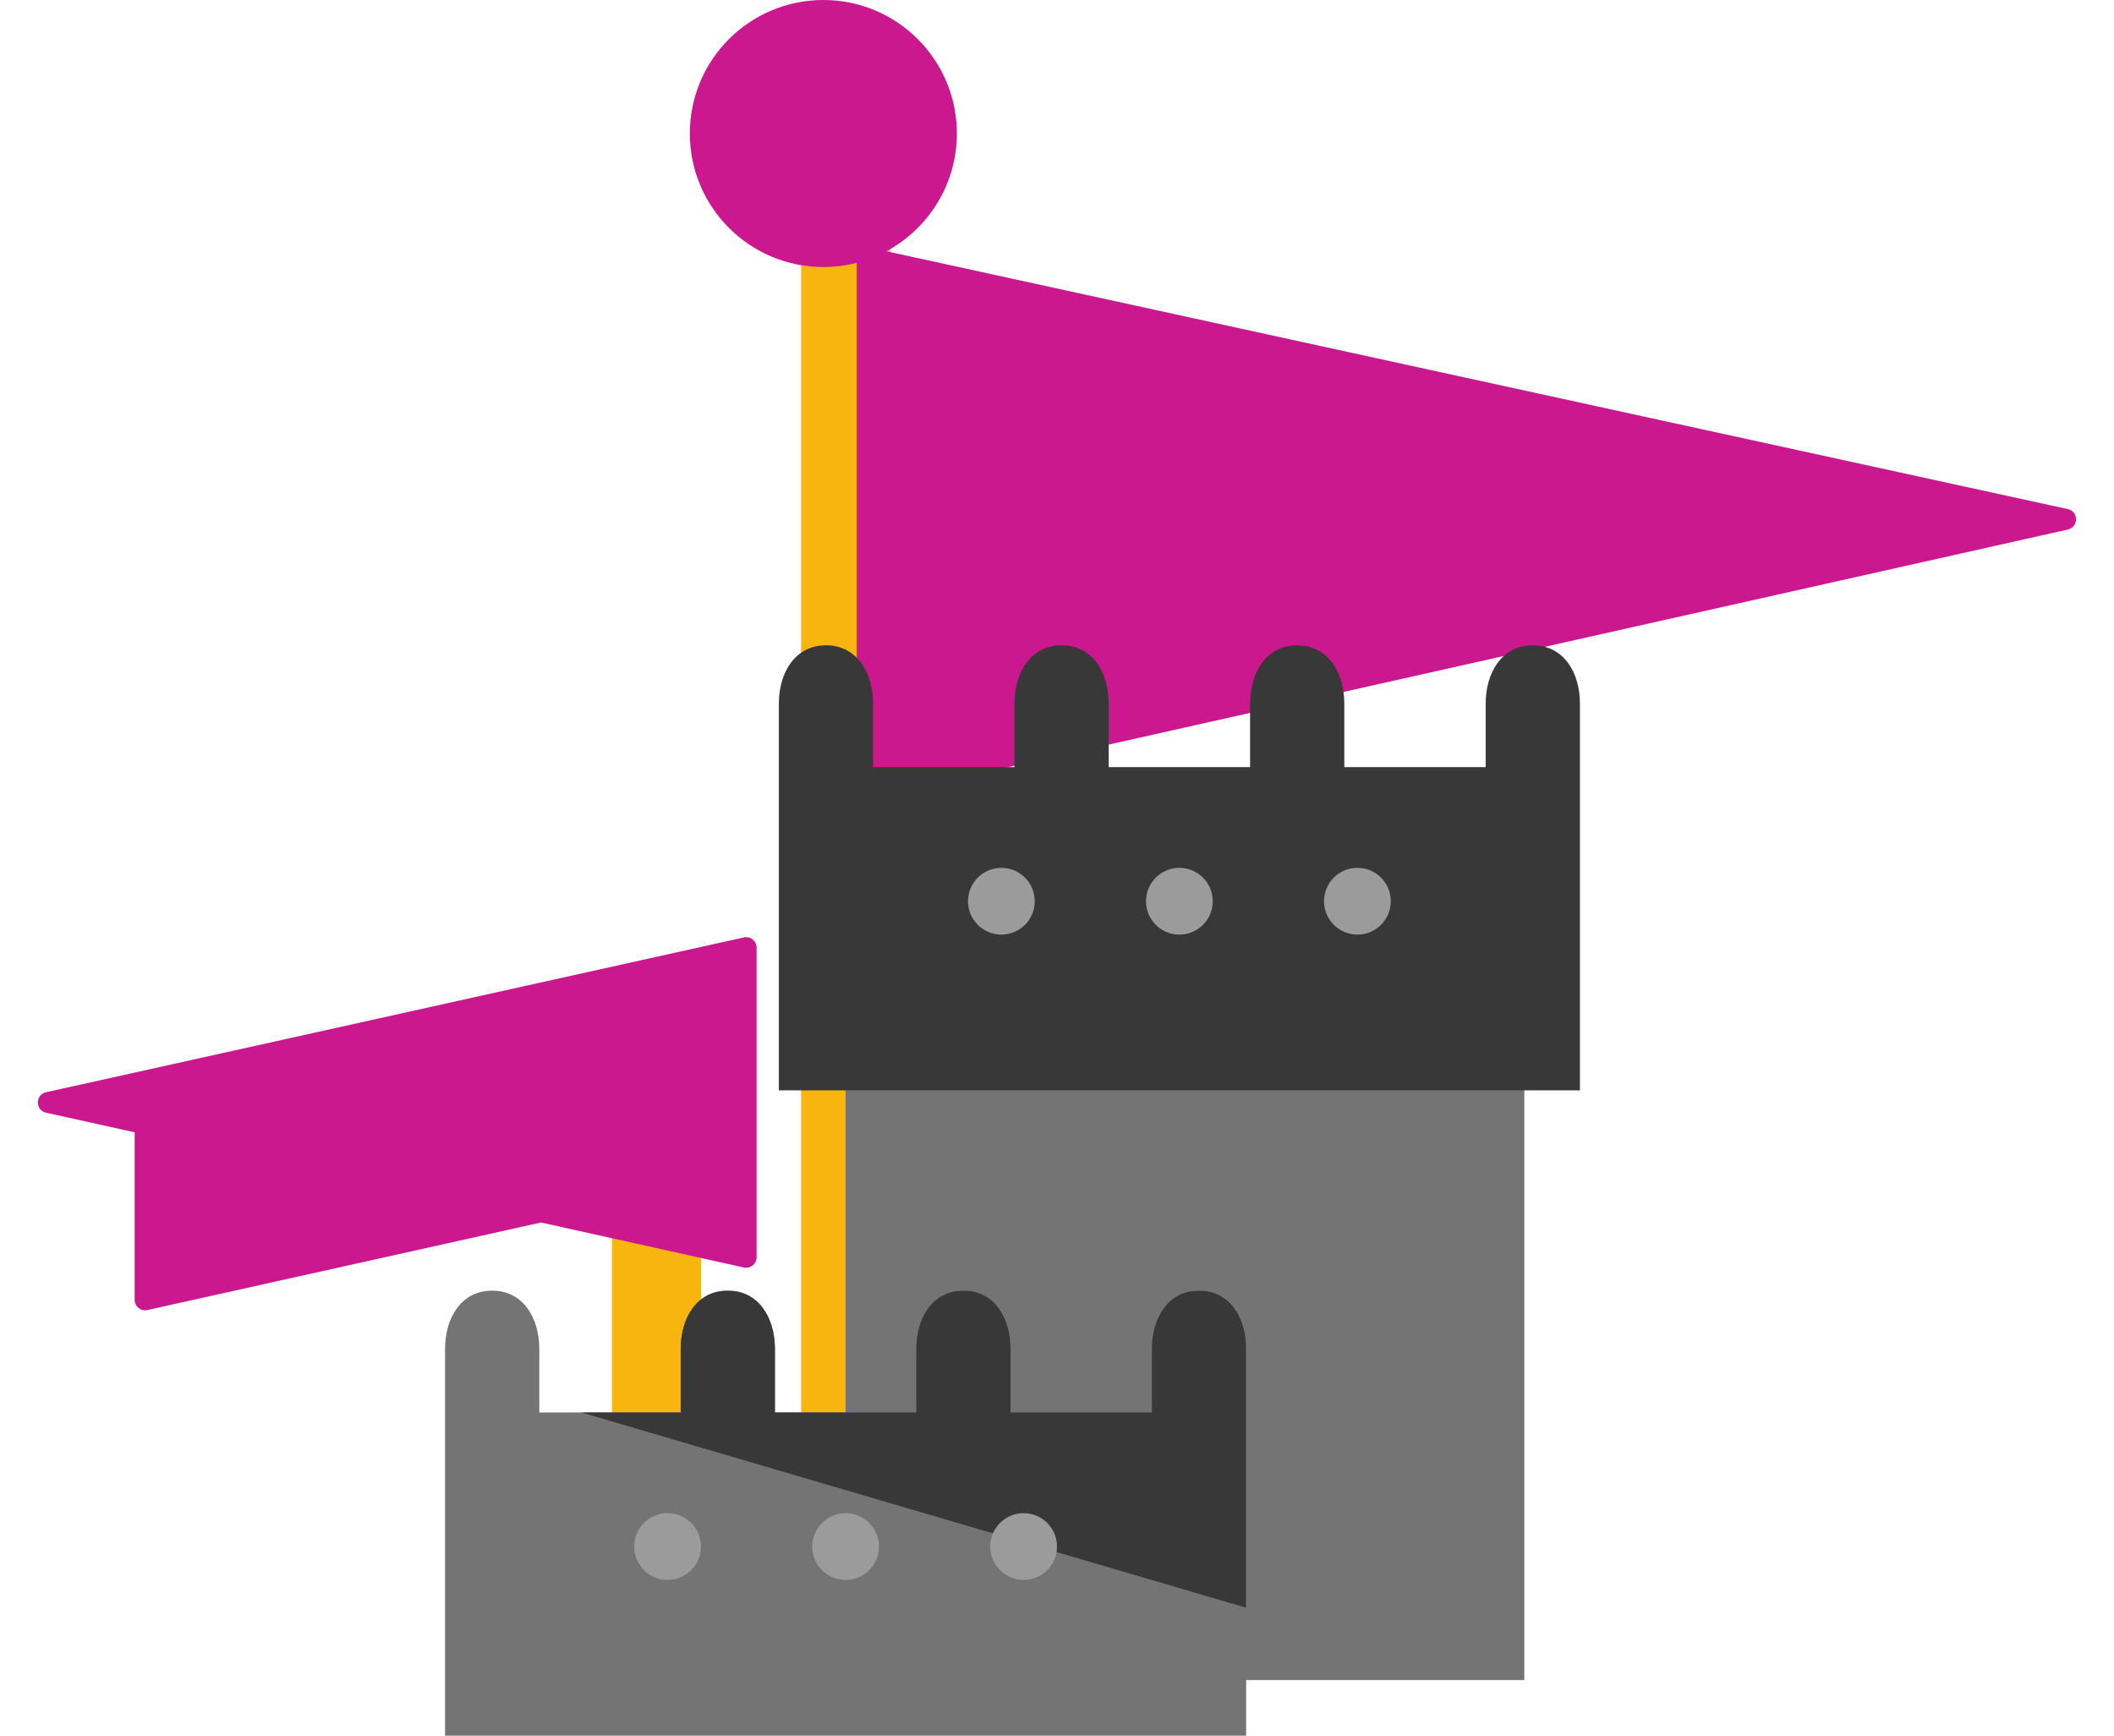
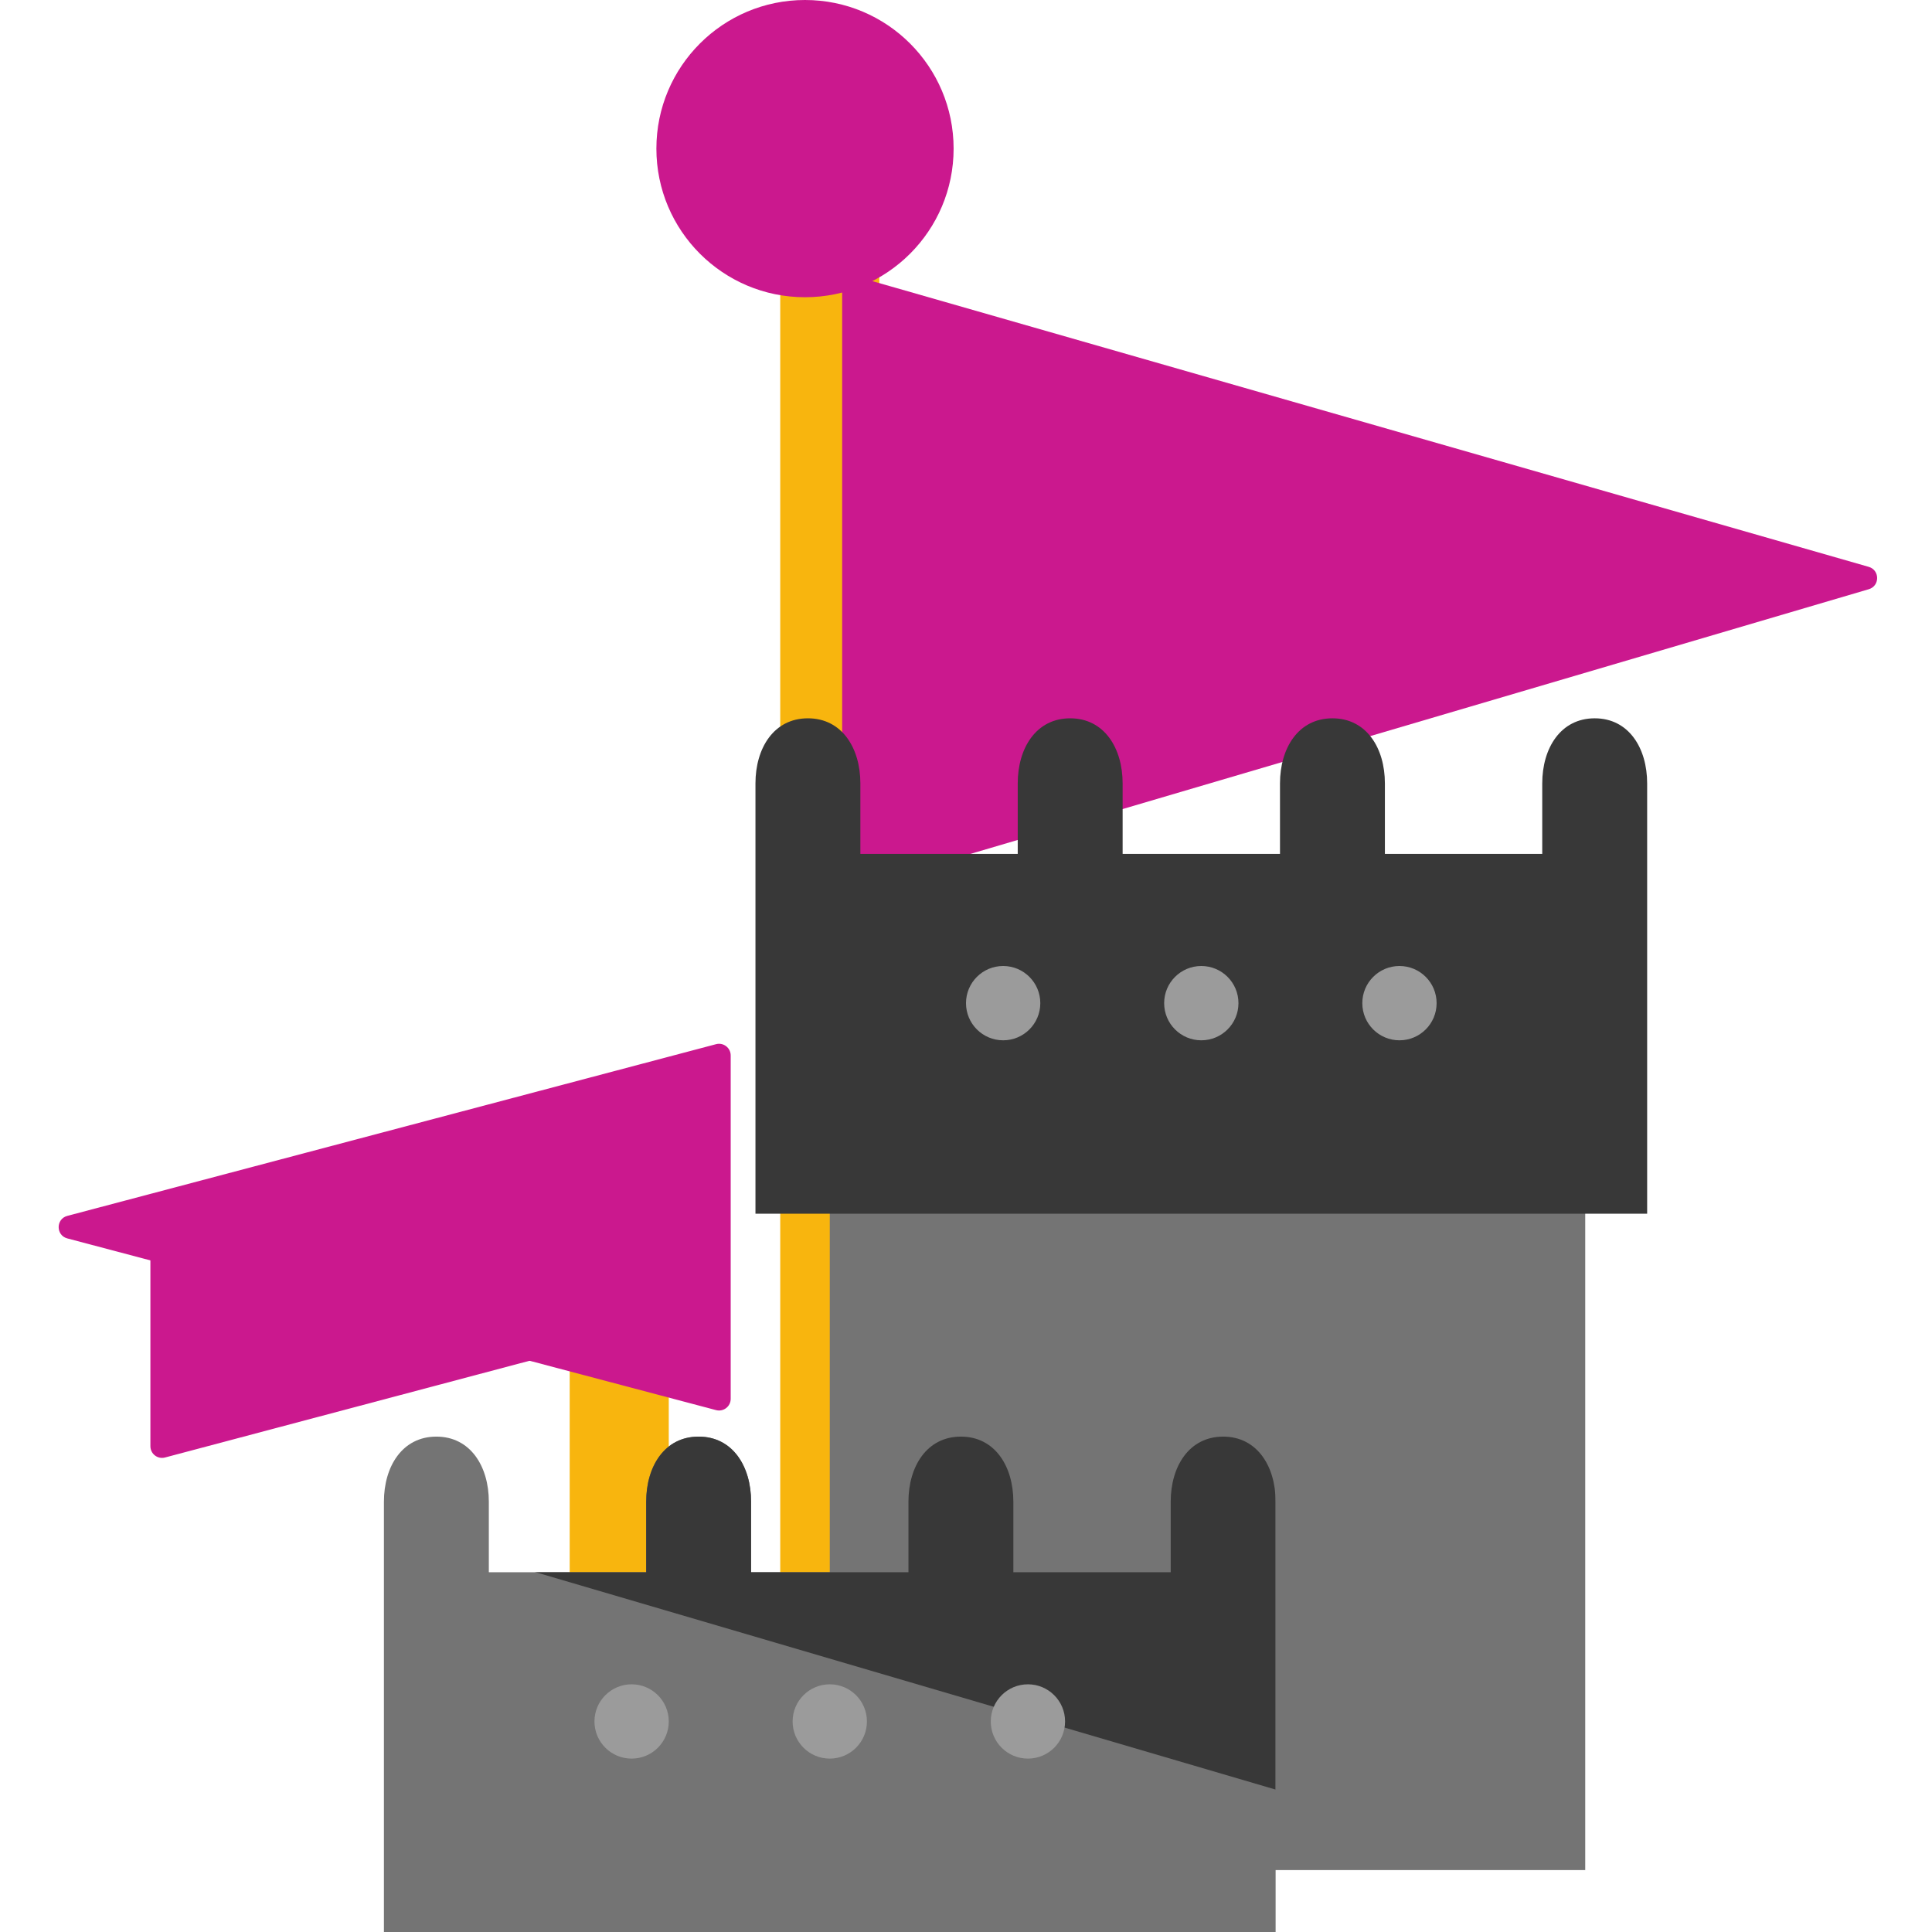
- <svg xmlns="http://www.w3.org/2000/svg" width="190" height="156" viewBox="0 0 190 156" fill="none">
-   <path d="M80 127V21.664C80 20.211 78.4 19 76 19C73.6 19 72 20.211 72 21.664V127H80Z" fill="#F8B50E" />
-   <path d="M63 145V103.061C63 102.482 61.4 102 59 102C56.6 102 55 102.482 55 103.061V145H63Z" fill="#F8B50E" />
-   <path d="M74 24C80.627 24 86 18.627 86 12C86 5.373 80.627 0 74 0C67.373 0 62 5.373 62 12C62 18.627 67.373 24 74 24Z" fill="#CB188E" />
-   <path d="M78.141 22.249C77.555 22.121 77 22.568 77 23.168V70.825C77 71.427 77.559 71.875 78.147 71.743L185.85 47.593C186.833 47.372 186.829 45.97 185.845 45.755L78.141 22.249Z" fill="#CB188E" />
-   <path d="M66.855 84.254C67.443 84.124 68 84.571 68 85.172V113C68 113.602 67.443 114.049 66.855 113.919L4.14 100.005C3.157 99.787 3.157 98.386 4.14 98.168L66.855 84.254Z" fill="#CB188E" />
-   <path d="M13.243 97.606C12.656 97.478 12.101 97.925 12.101 98.525V116.827C12.101 117.429 12.659 117.876 13.247 117.745L54.823 108.496C55.807 108.277 55.804 106.873 54.819 106.658L13.243 97.606Z" fill="#CB188E" />
-   <rect x="76" y="86" width="61" height="65" fill="#747474" />
-   <path d="M142 68.949V63.255C142 60.409 140.518 58 137.765 58C135.012 58 133.529 60.409 133.529 63.255V68.949H120.824V63.255C120.824 60.409 119.341 58 116.588 58C113.835 58 112.353 60.409 112.353 63.255V68.949H99.647V63.255C99.647 60.409 98.165 58 95.412 58C92.659 58 91.177 60.409 91.177 63.255V68.949H78.471V63.255C78.471 60.409 76.988 58 74.235 58C71.482 58 70 60.409 70 63.255V68.949L70 98H78.471H106H133.529H142V68.949Z" fill="#383838" />
-   <path d="M122 84C123.657 84 125 82.657 125 81C125 79.343 123.657 78 122 78C120.343 78 119 79.343 119 81C119 82.657 120.343 84 122 84Z" fill="#9B9B9B" />
-   <path d="M106 84C107.657 84 109 82.657 109 81C109 79.343 107.657 78 106 78C104.343 78 103 79.343 103 81C103 82.657 104.343 84 106 84Z" fill="#9B9B9B" />
-   <path d="M90 84C91.657 84 93 82.657 93 81C93 79.343 91.657 78 90 78C88.343 78 87 79.343 87 81C87 82.657 88.343 84 90 84Z" fill="#9B9B9B" />
-   <path d="M112 126.949V121.255C112 118.409 110.518 116 107.765 116C105.012 116 103.529 118.409 103.529 121.255V126.949H90.824V121.255C90.824 118.409 89.341 116 86.588 116C83.835 116 82.353 118.409 82.353 121.255V126.949H69.647V121.255C69.647 118.409 68.165 116 65.412 116C62.659 116 61.176 118.409 61.176 121.255V126.949H48.471V121.255C48.471 118.409 46.988 116 44.235 116C41.482 116 40 118.409 40 121.255V126.949L40 156H112V126.949Z" fill="#747474" />
-   <mask id="mask0_805_1393" style="mask-type:alpha" maskUnits="userSpaceOnUse" x="40" y="116" width="72" height="40">
-     <path d="M112 126.949V121.255C112 118.409 110.518 116 107.765 116C105.012 116 103.529 118.409 103.529 121.255V126.949H90.824V121.255C90.824 118.409 89.341 116 86.588 116C83.835 116 82.353 118.409 82.353 121.255V126.949H69.647V121.255C69.647 118.409 68.165 116 65.412 116C62.659 116 61.176 118.409 61.176 121.255V126.949H48.471V121.255C48.471 118.409 46.988 116 44.235 116C41.482 116 40 118.409 40 121.255V126.949L40 156H112V126.949Z" fill="#545454" />
+ <svg xmlns="http://www.w3.org/2000/svg" width="156" height="156" viewBox="0 0 156 156" fill="none">
+   <path d="M71 127V21.664C71 20.211 69.4 19 67 19C64.6 19 63 20.211 63 21.664V127H71Z" fill="#F8B50E" />
+   <path d="M54 145V103.061C54 102.482 52.4 102 50 102C47.6 102 46 102.482 46 103.061V145H54Z" fill="#F8B50E" />
+   <path d="M65 24C71.627 24 77 18.627 77 12C77 5.373 71.627 0 65 0C58.373 0 53 5.373 53 12C53 18.627 58.373 24 65 24Z" fill="#CB188E" />
+   <path d="M69.2 22.344C68.599 22.172 68 22.623 68 23.249V70.742C68 71.37 68.604 71.822 69.207 71.644L150.895 47.577C151.799 47.311 151.794 46.03 150.889 45.77L69.2 22.344Z" fill="#CB188E" />
+   <path d="M57.818 84.313C58.415 84.155 59 84.605 59 85.222V112.951C59 113.568 58.415 114.018 57.818 113.86L5.436 99.996C4.503 99.749 4.503 98.424 5.436 98.177L57.818 84.313Z" fill="#CB188E" />
+   <path d="M13.321 97.663C12.725 97.508 12.144 97.958 12.144 98.574V116.777C12.144 117.395 12.729 117.845 13.326 117.686L47.989 108.487C48.924 108.239 48.92 106.91 47.984 106.667L13.321 97.663Z" fill="#CB188E" />
+   <rect x="67" y="86" width="61" height="65" fill="#747474" />
+   <path d="M133 68.949V63.255C133 60.409 131.518 58 128.765 58C126.012 58 124.529 60.409 124.529 63.255V68.949H111.824V63.255C111.824 60.409 110.341 58 107.588 58C104.835 58 103.353 60.409 103.353 63.255V68.949H90.647V63.255C90.647 60.409 89.165 58 86.412 58C83.659 58 82.177 60.409 82.177 63.255V68.949H69.471V63.255C69.471 60.409 67.988 58 65.235 58C62.482 58 61 60.409 61 63.255V68.949L61 98H69.471H97H124.529H133V68.949Z" fill="#383838" />
+   <path d="M113 84C114.657 84 116 82.657 116 81C116 79.343 114.657 78 113 78C111.343 78 110 79.343 110 81C110 82.657 111.343 84 113 84Z" fill="#9B9B9B" />
+   <path d="M97 84C98.657 84 100 82.657 100 81C100 79.343 98.657 78 97 78C95.343 78 94 79.343 94 81C94 82.657 95.343 84 97 84Z" fill="#9B9B9B" />
+   <path d="M81 84C82.657 84 84 82.657 84 81C84 79.343 82.657 78 81 78C79.343 78 78 79.343 78 81C78 82.657 79.343 84 81 84Z" fill="#9B9B9B" />
+   <path d="M103 126.949V121.255C103 118.409 101.518 116 98.765 116C96.012 116 94.529 118.409 94.529 121.255V126.949H81.824V121.255C81.824 118.409 80.341 116 77.588 116C74.835 116 73.353 118.409 73.353 121.255V126.949H60.647V121.255C60.647 118.409 59.165 116 56.412 116C53.659 116 52.176 118.409 52.176 121.255V126.949H39.471V121.255C39.471 118.409 37.988 116 35.235 116C32.482 116 31 118.409 31 121.255V126.949L31 156H103V126.949Z" fill="#747474" />
+   <mask id="mask0_1407_1016" style="mask-type:alpha" maskUnits="userSpaceOnUse" x="31" y="116" width="72" height="40">
+     <path d="M103 126.949V121.255C103 118.409 101.518 116 98.765 116C96.012 116 94.529 118.409 94.529 121.255V126.949H81.824V121.255C81.824 118.409 80.341 116 77.588 116C74.835 116 73.353 118.409 73.353 121.255V126.949H60.647V121.255C60.647 118.409 59.165 116 56.412 116C53.659 116 52.176 118.409 52.176 121.255V126.949H39.471V121.255C39.471 118.409 37.988 116 35.235 116C32.482 116 31 118.409 31 121.255V126.949L31 156H103V126.949Z" fill="#545454" />
  </mask>
-   <g mask="url(#mask0_805_1393)">
-     <path d="M48.5 116H112L112 144.5L48.5 125.848V116Z" fill="#383838" />
+   <g mask="url(#mask0_1407_1016)">
+     <path d="M39.5 116H103L103 144.5L39.5 125.848V116Z" fill="#383838" />
  </g>
-   <path d="M92 142C93.657 142 95 140.657 95 139C95 137.343 93.657 136 92 136C90.343 136 89 137.343 89 139C89 140.657 90.343 142 92 142Z" fill="#9B9B9B" />
-   <path d="M76 142C77.657 142 79 140.657 79 139C79 137.343 77.657 136 76 136C74.343 136 73 137.343 73 139C73 140.657 74.343 142 76 142Z" fill="#9B9B9B" />
-   <path d="M60 142C61.657 142 63 140.657 63 139C63 137.343 61.657 136 60 136C58.343 136 57 137.343 57 139C57 140.657 58.343 142 60 142Z" fill="#9B9B9B" />
+   <path d="M83 142C84.657 142 86 140.657 86 139C86 137.343 84.657 136 83 136C81.343 136 80 137.343 80 139C80 140.657 81.343 142 83 142Z" fill="#9B9B9B" />
+   <path d="M67 142C68.657 142 70 140.657 70 139C70 137.343 68.657 136 67 136C65.343 136 64 137.343 64 139C64 140.657 65.343 142 67 142Z" fill="#9B9B9B" />
+   <path d="M51 142C52.657 142 54 140.657 54 139C54 137.343 52.657 136 51 136C49.343 136 48 137.343 48 139C48 140.657 49.343 142 51 142Z" fill="#9B9B9B" />
</svg>
